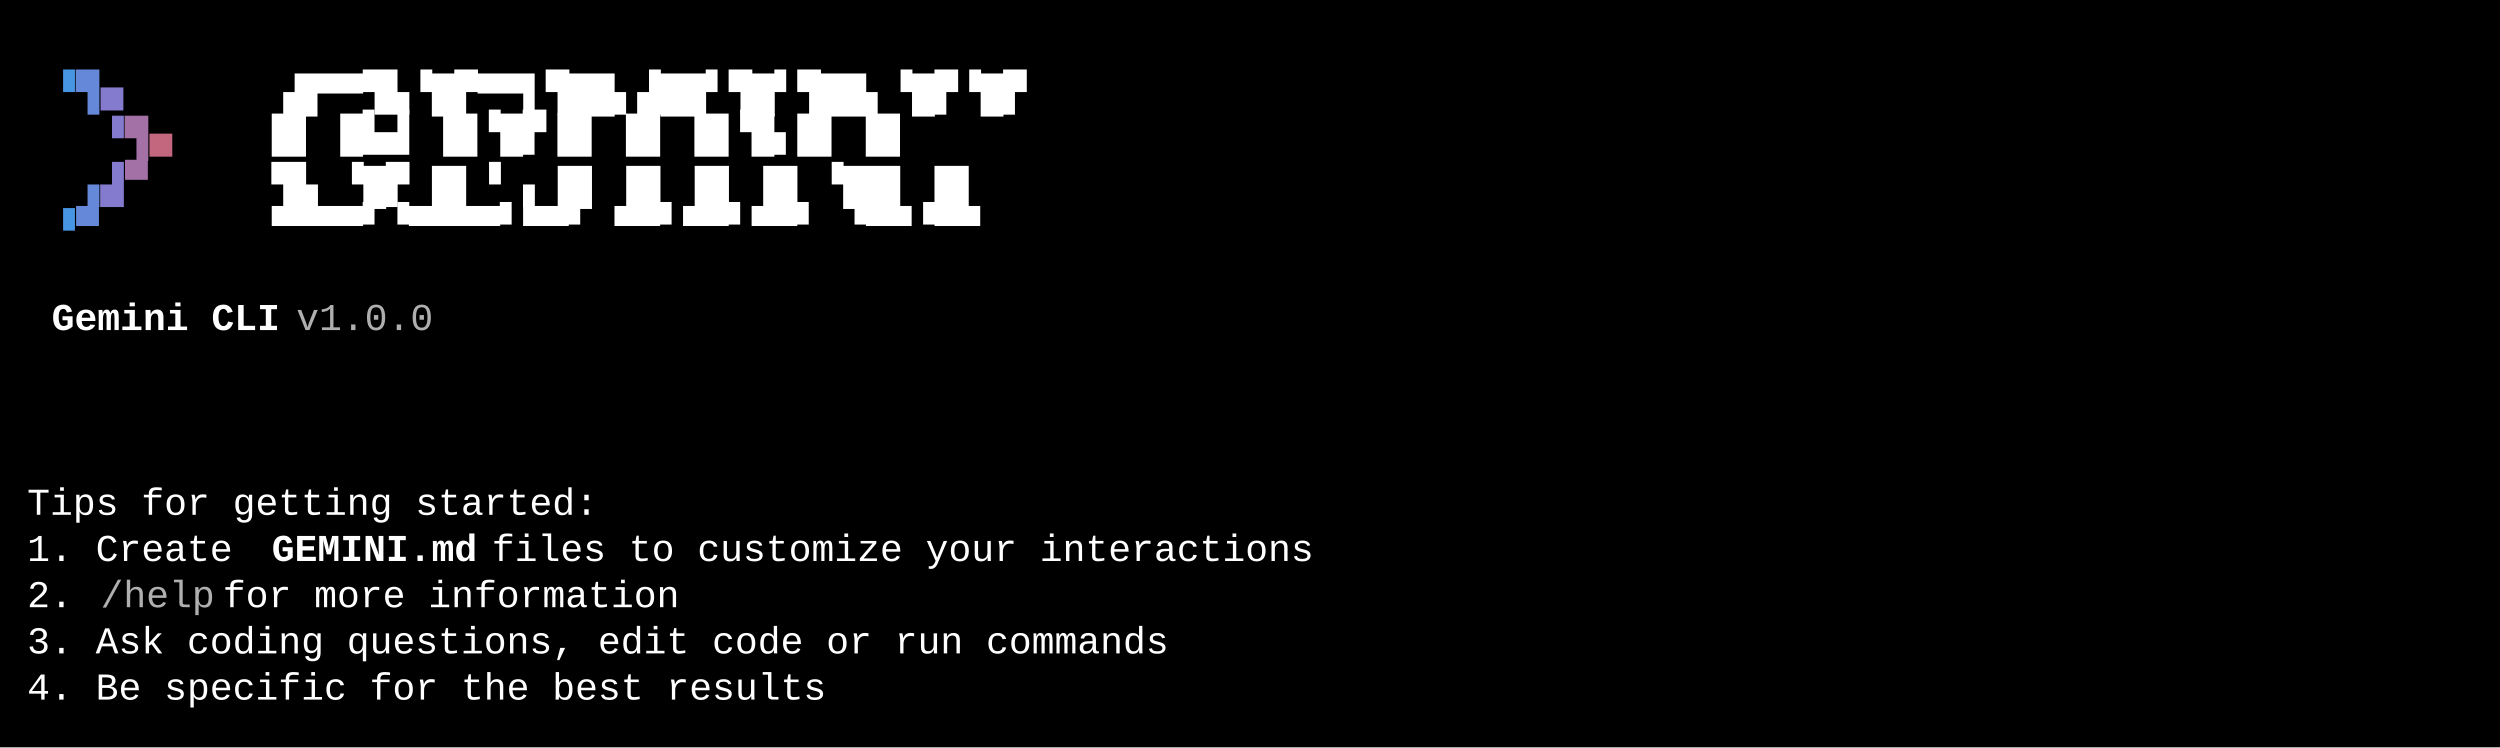
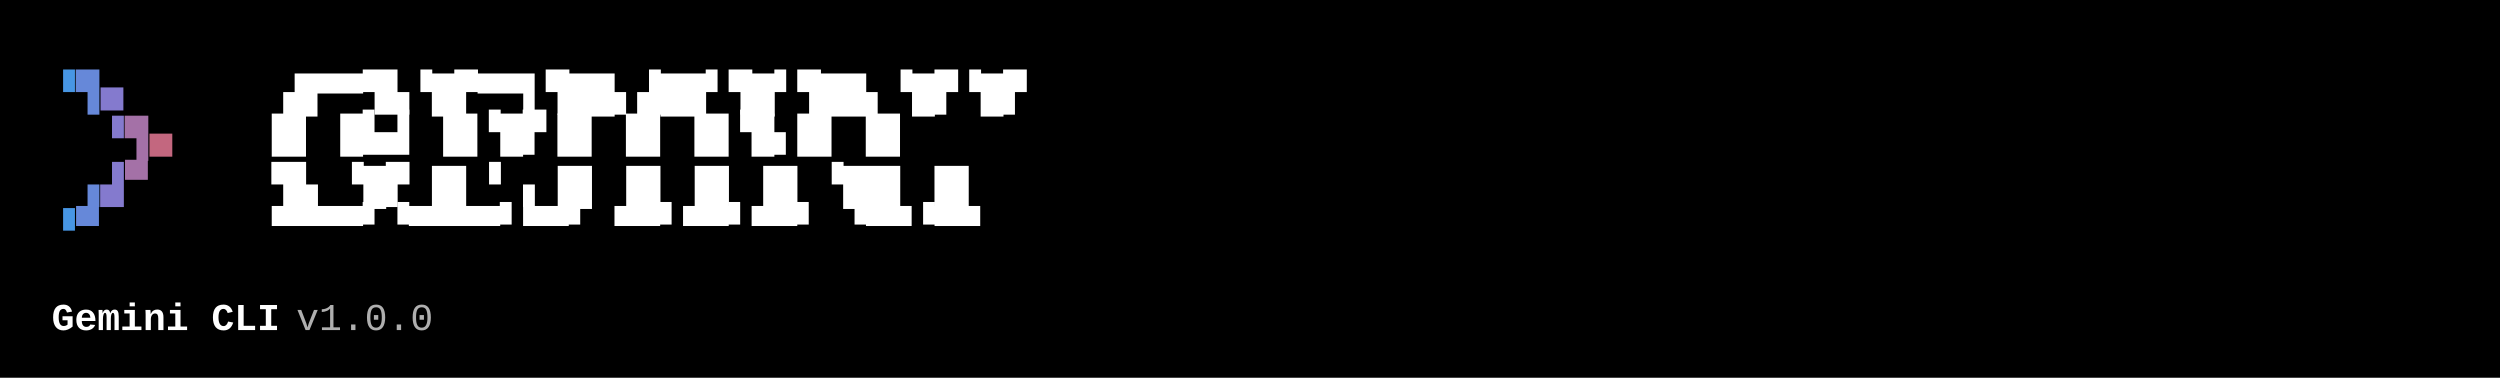
- <svg xmlns="http://www.w3.org/2000/svg" width="920" height="275" viewBox="0 0 920 275">
+ <svg xmlns="http://www.w3.org/2000/svg" width="920" height="139" viewBox="0 0 920 139">
  <style>
    text { font-family: Consolas, "Courier New", monospace; font-size: 14px; dominant-baseline: text-before-edge; white-space: pre; }
  </style>
-   <rect width="920" height="275" fill="#000000" />
+   <rect width="920" height="139" fill="#000000" />
  <g transform="translate(10, 10)">
    <text x="9" y="19" fill="#4796e4" textLength="9" lengthAdjust="spacingAndGlyphs">▝</text>
    <text x="18" y="19" fill="#6688d9" textLength="9" lengthAdjust="spacingAndGlyphs">▜</text>
    <text x="27" y="19" fill="#847ace" textLength="9" lengthAdjust="spacingAndGlyphs">▄</text>
    <text x="90" y="19" fill="#ffffff" textLength="297" lengthAdjust="spacingAndGlyphs">▗█▀▀▜▙▝█▛▀▀▌▜██▖▟██▘▜█▘▜██▖▝█▛▝█▛</text>
    <text x="27" y="36" fill="#847ace" textLength="9" lengthAdjust="spacingAndGlyphs">▝</text>
    <text x="36" y="36" fill="#a471a7" textLength="9" lengthAdjust="spacingAndGlyphs">▜</text>
    <text x="45" y="36" fill="#c3677f" textLength="9" lengthAdjust="spacingAndGlyphs">▄</text>
    <text x="90" y="36" fill="#ffffff" textLength="297" lengthAdjust="spacingAndGlyphs">█▌     █▙▟  ▐█▝█▛▐█ ▐█ ▐█▝█▖█▌ █▌</text>
    <text x="18" y="53" fill="#6688d9" textLength="9" lengthAdjust="spacingAndGlyphs">▗</text>
    <text x="27" y="53" fill="#847ace" textLength="9" lengthAdjust="spacingAndGlyphs">▟</text>
    <text x="36" y="53" fill="#a471a7" textLength="9" lengthAdjust="spacingAndGlyphs">▀</text>
    <text x="90" y="53" fill="#ffffff" textLength="297" lengthAdjust="spacingAndGlyphs">▜▙ ▝█▛ █▌▝ ▖▐█   ▐█ ▐█ ▐█ ▝██▌ █▌</text>
    <text x="9" y="70" fill="#4796e4" textLength="9" lengthAdjust="spacingAndGlyphs">▝</text>
    <text x="18" y="70" fill="#6688d9" textLength="9" lengthAdjust="spacingAndGlyphs">▀</text>
    <text x="90" y="70" fill="#ffffff" textLength="297" lengthAdjust="spacingAndGlyphs"> ▀▀▀▀▘▝▀▀▀▀▘▀▀▘  ▀▀▘▀▀▘▀▀▘ ▝▀▀▝▀▀</text>
    <text x="9" y="104" fill="#ffffff" textLength="90" lengthAdjust="spacingAndGlyphs" font-weight="bold">Gemini CLI</text>
    <text x="99" y="104" fill="#afafaf" textLength="63" lengthAdjust="spacingAndGlyphs"> v1.0.0</text>
-     <text x="0" y="172" fill="#ffffff" textLength="225" lengthAdjust="spacingAndGlyphs">Tips for getting started:</text>
-     <text x="0" y="189" fill="#ffffff" textLength="90" lengthAdjust="spacingAndGlyphs">1. Create </text>
-     <text x="90" y="189" fill="#ffffff" textLength="81" lengthAdjust="spacingAndGlyphs" font-weight="bold">GEMINI.md</text>
-     <text x="171" y="189" fill="#ffffff" textLength="333" lengthAdjust="spacingAndGlyphs"> files to customize your interactions</text>
-     <text x="0" y="206" fill="#ffffff" textLength="27" lengthAdjust="spacingAndGlyphs">2. </text>
-     <text x="27" y="206" fill="#afafaf" textLength="45" lengthAdjust="spacingAndGlyphs">/help</text>
-     <text x="72" y="206" fill="#ffffff" textLength="189" lengthAdjust="spacingAndGlyphs"> for more information</text>
-     <text x="0" y="223" fill="#ffffff" textLength="450" lengthAdjust="spacingAndGlyphs">3. Ask coding questions, edit code or run commands</text>
-     <text x="0" y="240" fill="#ffffff" textLength="315" lengthAdjust="spacingAndGlyphs">4. Be specific for the best results</text>
  </g>
</svg>
